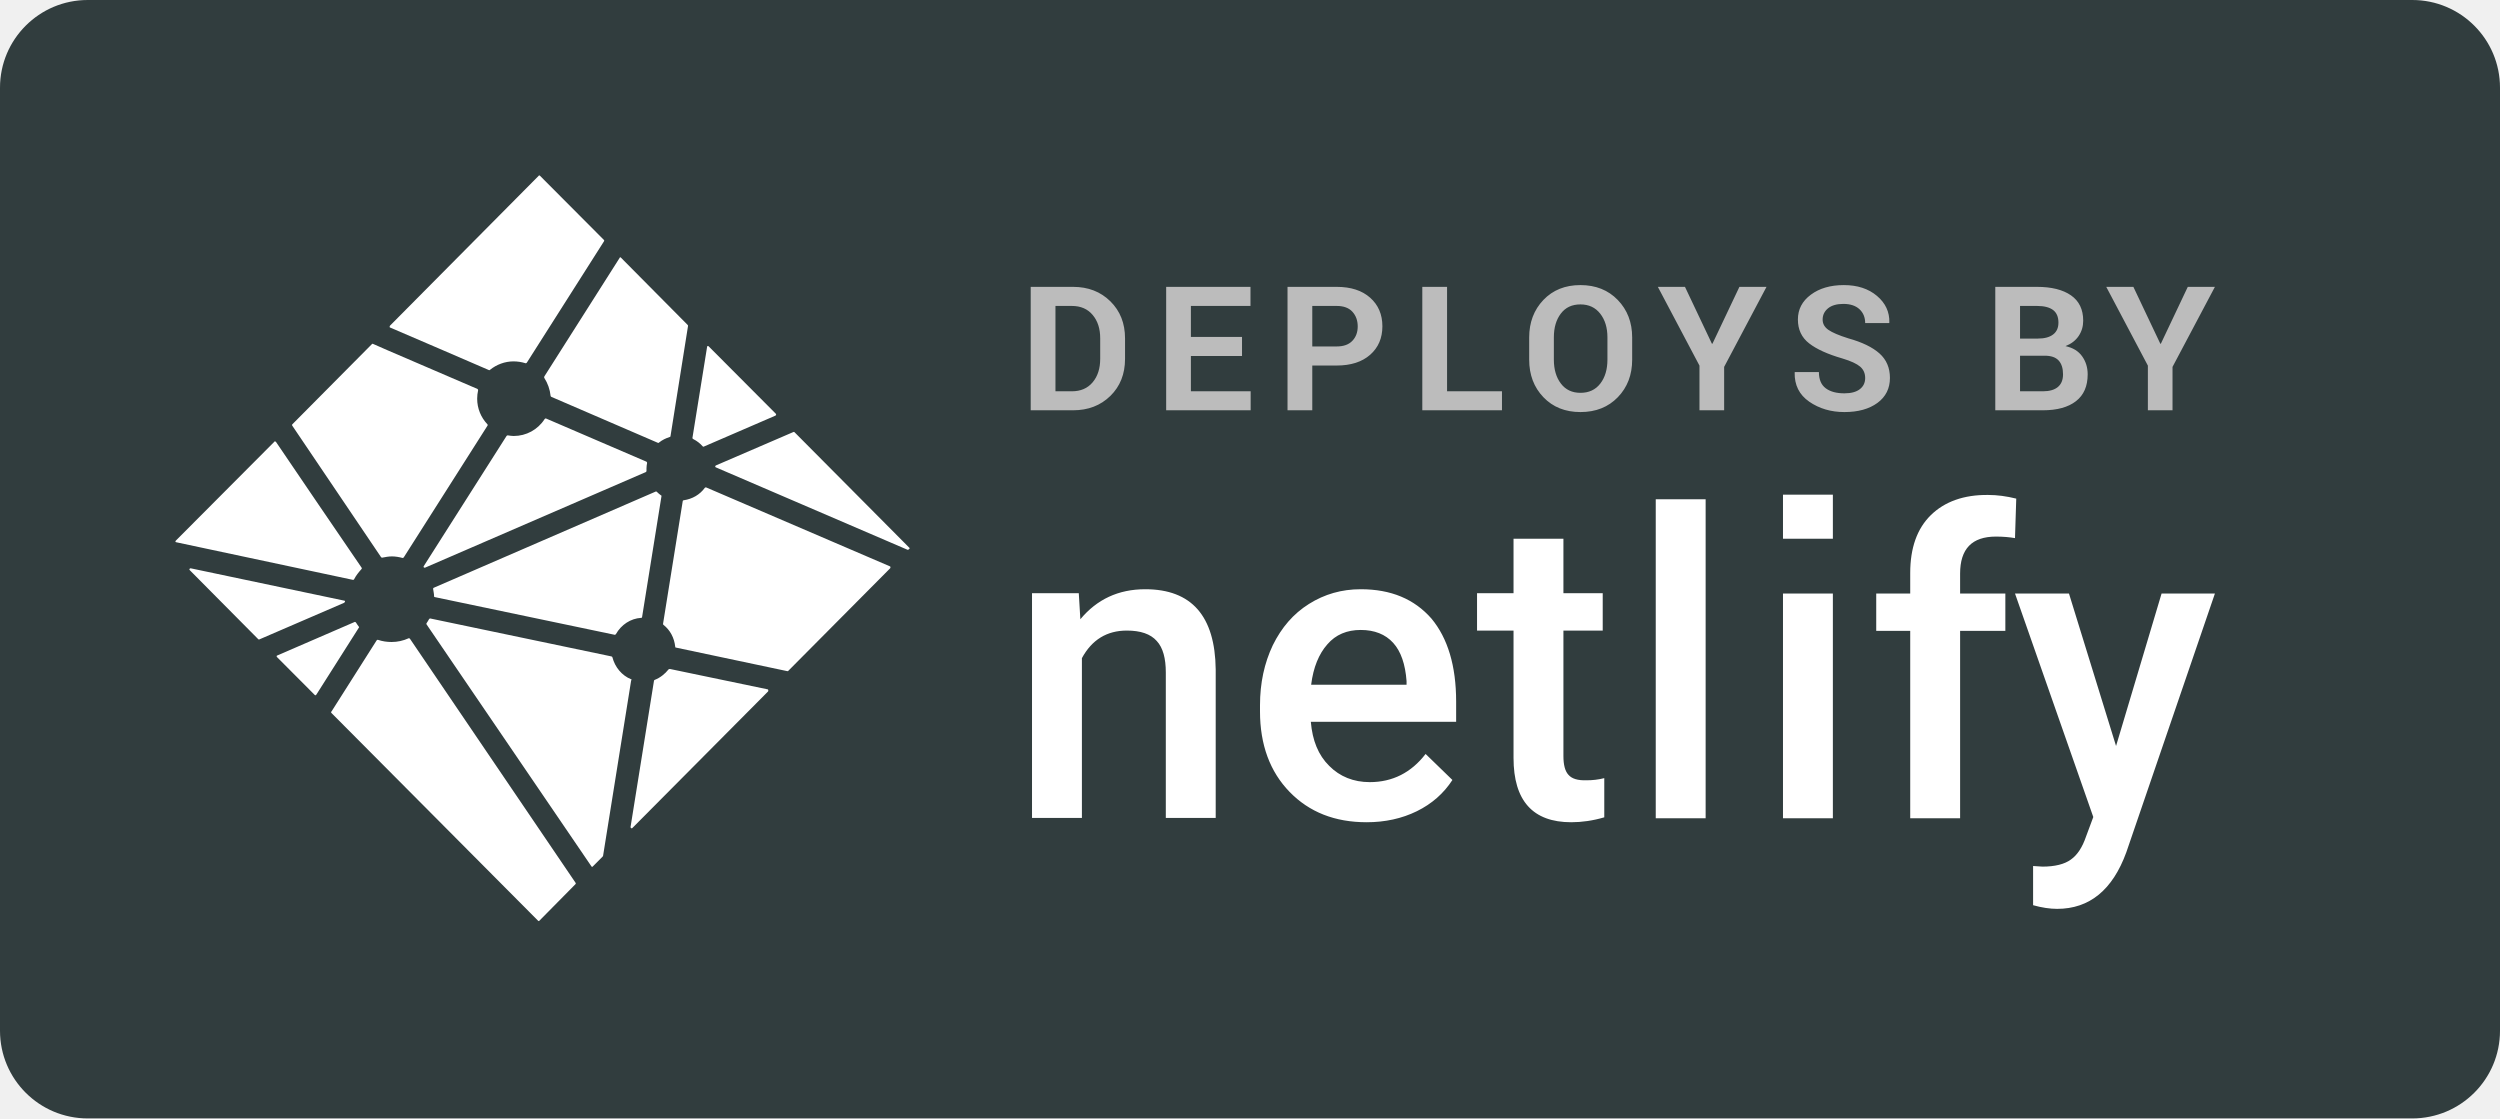
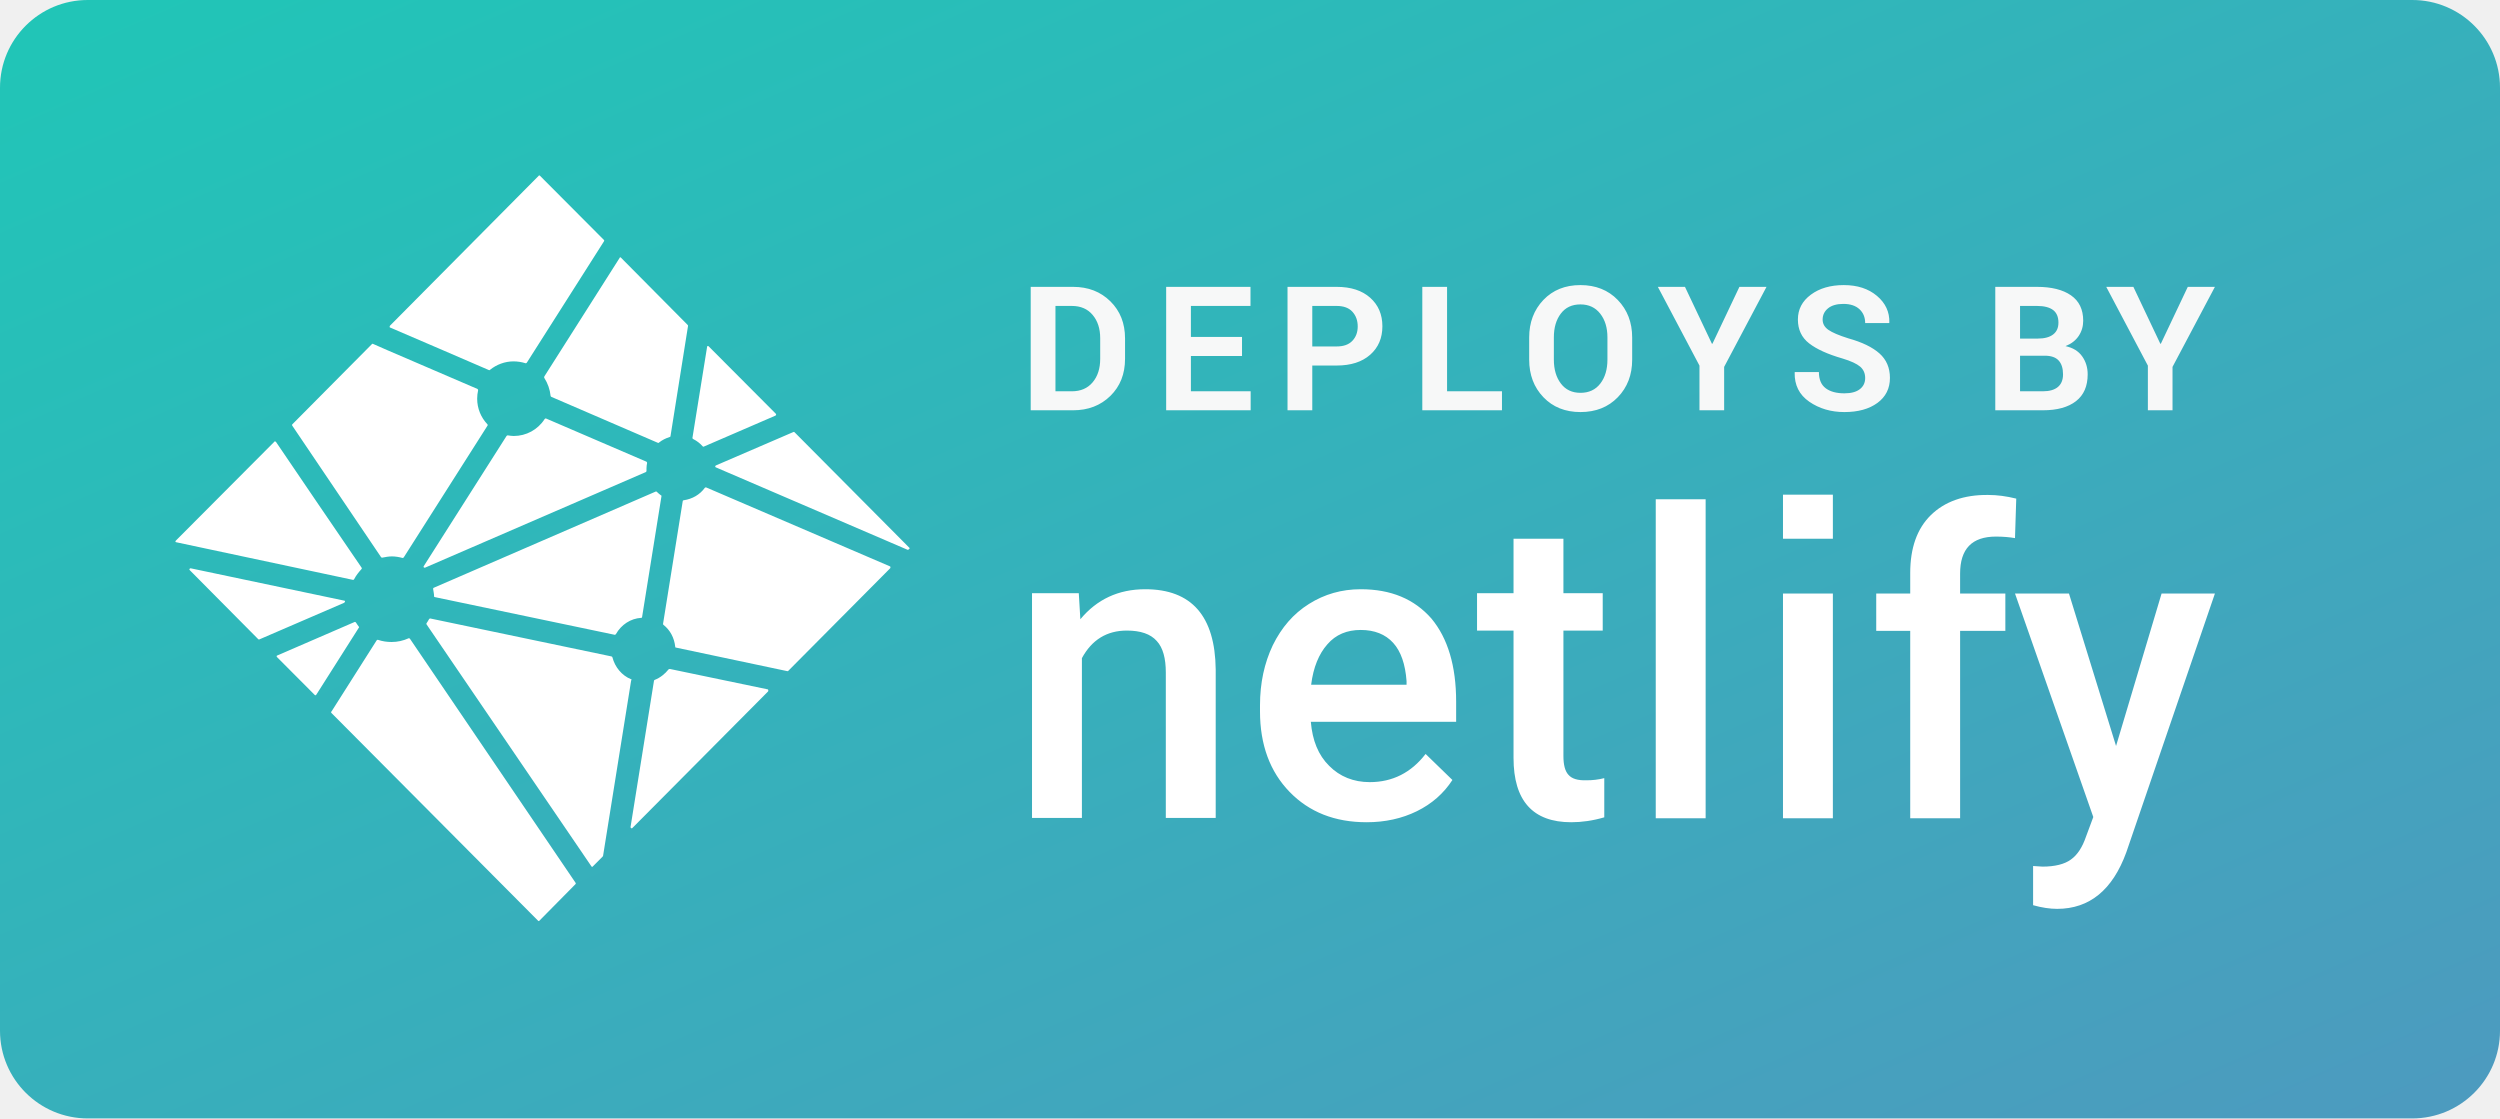
<svg xmlns="http://www.w3.org/2000/svg" width="114px" height="51px" viewBox="0 0 114 51" version="1.1">
-   <defs />
+   <defs>
+     <linearGradient x1="0.758%" y1="0%" x2="100%" y2="100%" id="linearGradient-1">
+       <stop stop-color="#20C6B7" offset="0%" />
+       <stop stop-color="#4D9ABF" offset="100%" />
+     </linearGradient>
+   </defs>
  <g id="Page-1" stroke="none" stroke-width="1" fill="none" fill-rule="evenodd">
-     <g id="netlify-callout-vertical-dark">
-       <rect id="Background" fill="#313D3E" x="0" y="0" width="114" height="51" rx="4" />
+     <g id="netlify-callout-vertical-color-bg">
+       <rect id="Background" fill="url(#linearGradient-1)" x="0" y="0" width="114" height="51" rx="4" />
      <g id="Group" transform="translate(8, 8)" fill="#FFFFFF">
        <path d="M23.616,12.024 C23.787,12.11 23.93,12.225 24.043,12.353 C24.058,12.368 24.058,12.368 24.072,12.368 L24.086,12.368 L27.362,10.952 C27.377,10.938 27.391,10.923 27.391,10.909 C27.391,10.895 27.391,10.881 27.377,10.866 L24.314,7.792 C24.3,7.778 24.286,7.778 24.286,7.778 L24.271,7.778 C24.257,7.778 24.243,7.792 24.243,7.821 L23.573,11.981 C23.588,11.996 23.602,12.024 23.616,12.024 Z M16.822,9.236 C16.979,9.479 17.078,9.765 17.107,10.051 C17.107,10.066 17.121,10.08 17.135,10.094 L22.007,12.196 L22.021,12.196 C22.035,12.196 22.049,12.196 22.049,12.182 C22.192,12.067 22.363,11.981 22.548,11.924 C22.562,11.924 22.576,11.91 22.576,11.881 L23.374,6.863 C23.374,6.849 23.374,6.834 23.36,6.82 L20.312,3.746 C20.297,3.732 20.297,3.732 20.283,3.732 C20.269,3.732 20.255,3.746 20.255,3.76 L16.822,9.165 C16.808,9.193 16.808,9.222 16.822,9.236 Z M33.459,16.971 L28.231,11.71 C28.217,11.696 28.203,11.696 28.203,11.696 L28.188,11.696 L24.642,13.225 C24.627,13.24 24.613,13.254 24.613,13.268 C24.613,13.283 24.627,13.311 24.642,13.311 L33.387,17.071 L33.402,17.071 C33.416,17.071 33.43,17.071 33.43,17.057 L33.459,17.029 C33.487,17.029 33.487,16.986 33.459,16.971 Z M32.59,17.829 L24.2,14.226 L24.186,14.226 C24.172,14.226 24.157,14.226 24.143,14.241 C23.915,14.555 23.573,14.755 23.175,14.812 C23.16,14.812 23.132,14.827 23.132,14.855 L22.235,20.446 C22.235,20.46 22.235,20.474 22.249,20.489 C22.562,20.732 22.747,21.089 22.79,21.489 C22.79,21.518 22.804,21.532 22.833,21.532 L27.904,22.605 L27.918,22.605 C27.932,22.605 27.946,22.605 27.946,22.59 L32.59,17.915 C32.604,17.901 32.604,17.886 32.604,17.872 C32.604,17.858 32.604,17.844 32.59,17.829 Z M21.48,13.054 L16.893,11.081 L16.879,11.081 C16.865,11.081 16.85,11.095 16.836,11.109 C16.523,11.595 15.996,11.881 15.426,11.881 C15.341,11.881 15.255,11.867 15.155,11.853 L15.141,11.853 C15.127,11.853 15.113,11.867 15.098,11.881 L11.324,17.815 C11.31,17.829 11.31,17.858 11.324,17.872 C11.338,17.886 11.352,17.886 11.367,17.886 L11.381,17.886 L21.451,13.526 C21.465,13.511 21.48,13.497 21.48,13.483 L21.48,13.426 L21.48,13.354 C21.48,13.268 21.494,13.183 21.508,13.111 C21.508,13.082 21.494,13.068 21.48,13.054 Z M27.006,23.434 L22.548,22.505 L22.534,22.505 C22.519,22.505 22.505,22.519 22.491,22.519 C22.32,22.733 22.106,22.905 21.85,23.005 C21.836,23.005 21.821,23.034 21.821,23.048 L20.753,29.711 C20.753,29.739 20.767,29.754 20.782,29.768 L20.81,29.768 C20.824,29.768 20.839,29.768 20.839,29.754 L27.02,23.534 C27.035,23.52 27.035,23.505 27.035,23.491 C27.035,23.448 27.02,23.434 27.006,23.434 Z M20.782,22.976 C20.354,22.805 20.041,22.419 19.927,21.976 C19.927,21.961 19.913,21.947 19.884,21.933 L11.623,20.203 C11.623,20.203 11.623,20.203 11.609,20.203 C11.594,20.203 11.58,20.217 11.566,20.231 C11.523,20.303 11.495,20.36 11.452,20.417 C11.438,20.431 11.438,20.46 11.452,20.474 L18.973,31.512 C18.987,31.526 18.987,31.526 19.001,31.526 C19.015,31.526 19.03,31.526 19.03,31.512 L19.485,31.055 C19.485,31.04 19.5,31.04 19.5,31.026 L20.782,23.019 C20.81,23.019 20.81,22.991 20.782,22.976 Z M11.794,19.188 C11.794,19.216 11.808,19.23 11.837,19.23 L20.027,20.946 L20.041,20.946 C20.055,20.946 20.069,20.932 20.084,20.918 C20.326,20.489 20.753,20.203 21.237,20.174 C21.266,20.174 21.28,20.16 21.28,20.131 L22.163,14.627 C22.163,14.612 22.163,14.584 22.135,14.584 C22.078,14.541 22.021,14.498 21.95,14.426 C21.935,14.412 21.921,14.412 21.921,14.412 L21.907,14.412 L11.78,18.802 C11.751,18.816 11.751,18.83 11.751,18.859 C11.765,18.973 11.794,19.073 11.794,19.188 Z M8.361,20.574 C8.318,20.517 8.276,20.46 8.233,20.389 C8.219,20.374 8.204,20.36 8.19,20.36 L8.176,20.36 L4.643,21.89 C4.629,21.89 4.615,21.904 4.615,21.918 C4.615,21.933 4.615,21.947 4.629,21.961 L6.353,23.691 C6.367,23.706 6.381,23.706 6.381,23.706 C6.395,23.706 6.41,23.691 6.424,23.677 L8.375,20.603 C8.375,20.603 8.375,20.589 8.361,20.574 Z M10.697,21.132 C10.683,21.118 10.669,21.103 10.654,21.103 L10.64,21.103 C10.384,21.218 10.127,21.275 9.857,21.275 C9.643,21.275 9.444,21.246 9.23,21.175 L9.216,21.175 C9.201,21.175 9.187,21.189 9.173,21.204 L7.122,24.435 L7.108,24.449 C7.093,24.463 7.093,24.492 7.108,24.506 L16.537,33.986 C16.551,34 16.566,34 16.566,34 C16.58,34 16.594,34 16.594,33.986 L18.246,32.313 C18.261,32.299 18.261,32.27 18.246,32.256 L10.697,21.132 Z M9.372,17.4 C9.387,17.415 9.401,17.429 9.415,17.429 L9.429,17.429 C9.572,17.4 9.729,17.372 9.871,17.372 C10.028,17.372 10.199,17.4 10.355,17.443 L10.369,17.443 C10.384,17.443 10.398,17.429 10.412,17.415 L14.23,11.41 C14.244,11.395 14.244,11.367 14.23,11.352 C13.93,11.038 13.759,10.623 13.759,10.18 C13.759,10.051 13.774,9.923 13.802,9.794 C13.802,9.765 13.788,9.751 13.774,9.737 C13.289,9.522 9.002,7.692 9.002,7.678 L8.988,7.678 C8.974,7.678 8.959,7.678 8.959,7.692 L5.327,11.352 C5.313,11.367 5.313,11.395 5.327,11.41 L9.372,17.4 Z M9.785,6.934 C9.785,6.934 14.116,8.793 14.301,8.879 L14.315,8.879 C14.329,8.879 14.329,8.879 14.343,8.865 C14.643,8.622 15.027,8.479 15.412,8.479 C15.597,8.479 15.782,8.507 15.967,8.564 L15.982,8.564 C15.996,8.564 16.01,8.55 16.024,8.536 L19.542,3.003 C19.557,2.988 19.557,2.96 19.542,2.945 L16.622,0.014 C16.608,0 16.608,0 16.594,0 C16.58,0 16.566,0 16.566,0.014 L9.785,6.849 C9.771,6.863 9.771,6.877 9.771,6.892 C9.757,6.92 9.771,6.92 9.785,6.934 Z M8.105,18.444 C8.119,18.444 8.133,18.43 8.147,18.415 C8.233,18.244 8.361,18.087 8.489,17.944 C8.504,17.929 8.504,17.901 8.489,17.886 C8.447,17.829 4.586,12.167 4.586,12.153 C4.572,12.139 4.572,12.139 4.544,12.124 C4.53,12.124 4.515,12.124 4.515,12.139 L0.014,16.657 C0,16.671 0,16.685 0,16.7 C0,16.714 0.014,16.728 0.043,16.728 L8.105,18.444 C8.09,18.444 8.09,18.444 8.105,18.444 Z M7.734,19.431 C7.734,19.402 7.72,19.388 7.692,19.388 L0.698,17.915 C0.698,17.915 0.698,17.915 0.684,17.915 C0.669,17.915 0.655,17.929 0.641,17.944 C0.627,17.958 0.641,17.987 0.655,18.001 L3.775,21.146 C3.789,21.161 3.803,21.161 3.803,21.161 L3.817,21.161 L7.692,19.488 C7.72,19.459 7.734,19.445 7.734,19.431 Z" id="Combined-Shape-Copy" />
        <path d="M67.502,14.765 L69.777,14.765 L69.777,29.312 L67.502,29.312 L67.502,14.765 Z M44.222,18.869 C42.999,18.869 42.018,19.33 41.264,20.238 L41.193,19.051 L39.06,19.051 L39.06,29.298 L41.335,29.298 L41.335,22.011 C41.79,21.173 42.473,20.754 43.383,20.754 C44.009,20.754 44.464,20.908 44.748,21.229 C45.033,21.536 45.161,22.025 45.161,22.667 L45.161,29.298 L47.436,29.298 L47.436,22.527 C47.408,20.098 46.341,18.869 44.222,18.869 Z M54.049,18.869 C53.181,18.869 52.399,19.093 51.688,19.54 C50.977,19.986 50.437,20.615 50.039,21.424 C49.655,22.234 49.456,23.141 49.456,24.161 L49.456,24.44 C49.456,25.961 49.911,27.19 50.806,28.111 C51.702,29.033 52.869,29.494 54.319,29.494 C55.158,29.494 55.926,29.326 56.609,28.991 C57.291,28.656 57.832,28.181 58.23,27.567 L57.007,26.38 C56.353,27.232 55.499,27.665 54.461,27.665 C53.722,27.665 53.096,27.413 52.613,26.925 C52.115,26.436 51.845,25.766 51.774,24.914 L58.4,24.914 L58.4,23.993 C58.4,22.36 58.017,21.103 57.277,20.21 C56.495,19.316 55.428,18.869 54.049,18.869 Z M56.125,23.225 L51.788,23.225 C51.887,22.429 52.143,21.815 52.527,21.382 C52.911,20.936 53.423,20.726 54.049,20.726 C54.675,20.726 55.172,20.922 55.528,21.313 C55.883,21.703 56.082,22.29 56.139,23.058 L56.139,23.225 L56.125,23.225 Z M63.52,27.33 C63.364,27.162 63.292,26.869 63.292,26.478 L63.292,20.754 L65.084,20.754 L65.084,19.051 L63.292,19.051 L63.292,16.566 L61.017,16.566 L61.017,19.051 L59.353,19.051 L59.353,20.754 L61.017,20.754 L61.017,26.562 C61.017,28.516 61.899,29.494 63.648,29.494 C64.132,29.494 64.629,29.424 65.155,29.27 L65.155,27.483 C64.885,27.553 64.615,27.581 64.359,27.581 C63.947,27.595 63.676,27.511 63.52,27.33 Z M73.304,19.065 L75.579,19.065 L75.579,29.312 L73.304,29.312 L73.304,19.065 Z M88.492,26.017 L86.345,19.065 L83.884,19.065 L87.454,29.256 L87.127,30.136 C86.956,30.638 86.729,30.987 86.43,31.197 C86.146,31.406 85.705,31.518 85.136,31.518 L84.709,31.49 L84.709,33.277 C85.107,33.389 85.477,33.444 85.804,33.444 C87.283,33.444 88.336,32.579 88.961,30.862 L93,19.065 L90.568,19.065 L88.492,26.017 Z M80.045,15.491 C79.419,16.105 79.106,16.985 79.106,18.13 L79.106,19.065 L77.556,19.065 L77.556,20.768 L79.106,20.768 L79.106,29.312 L81.381,29.312 L81.381,20.768 L83.444,20.768 L83.444,19.065 L81.381,19.065 L81.381,18.157 C81.381,17.027 81.922,16.468 83.017,16.468 C83.344,16.468 83.643,16.496 83.884,16.538 L83.941,14.737 C83.486,14.625 83.074,14.57 82.661,14.57 C81.552,14.556 80.67,14.877 80.045,15.491 Z M75.579,14.556 L75.579,16.566 L73.304,16.566 L73.304,14.556 L75.579,14.556 Z" id="Combined-Shape" />
      </g>
-       <path d="M47,18.709 L47,13.081 L48.933,13.081 C49.621,13.081 50.187,13.301 50.633,13.74 C51.079,14.18 51.302,14.743 51.302,15.431 L51.302,16.363 C51.302,17.053 51.079,17.617 50.633,18.054 C50.187,18.49 49.621,18.709 48.933,18.709 L47,18.709 Z M48.129,13.951 L48.129,17.843 L48.875,17.843 C49.279,17.843 49.596,17.706 49.825,17.433 C50.055,17.16 50.169,16.803 50.169,16.363 L50.169,15.423 C50.169,14.988 50.055,14.634 49.825,14.361 C49.596,14.087 49.279,13.951 48.875,13.951 L48.129,13.951 Z M56.636,16.235 L54.305,16.235 L54.305,17.843 L57.03,17.843 L57.03,18.709 L53.177,18.709 L53.177,13.081 L57.022,13.081 L57.022,13.951 L54.305,13.951 L54.305,15.365 L56.636,15.365 L56.636,16.235 Z M59.84,16.668 L59.84,18.709 L58.711,18.709 L58.711,13.081 L60.953,13.081 C61.6,13.081 62.109,13.246 62.48,13.576 C62.851,13.906 63.037,14.34 63.037,14.878 C63.037,15.417 62.851,15.85 62.48,16.177 C62.109,16.504 61.6,16.668 60.953,16.668 L59.84,16.668 Z M59.84,15.798 L60.953,15.798 C61.268,15.798 61.506,15.713 61.668,15.541 C61.831,15.37 61.912,15.152 61.912,14.886 C61.912,14.616 61.831,14.392 61.67,14.216 C61.509,14.039 61.27,13.951 60.953,13.951 L59.84,13.951 L59.84,15.798 Z M65.986,17.843 L68.49,17.843 L68.49,18.709 L64.857,18.709 L64.857,13.081 L65.986,13.081 L65.986,17.843 Z M74.427,16.401 C74.427,17.092 74.209,17.663 73.772,18.114 C73.335,18.565 72.768,18.79 72.069,18.79 C71.376,18.79 70.813,18.565 70.38,18.114 C69.947,17.663 69.731,17.092 69.731,16.401 L69.731,15.389 C69.731,14.701 69.947,14.131 70.378,13.678 C70.81,13.226 71.372,13 72.066,13 C72.764,13 73.332,13.226 73.77,13.678 C74.208,14.131 74.427,14.701 74.427,15.389 L74.427,16.401 Z M73.299,15.381 C73.299,14.943 73.189,14.583 72.97,14.303 C72.751,14.022 72.449,13.881 72.066,13.881 C71.682,13.881 71.384,14.021 71.173,14.301 C70.961,14.58 70.856,14.94 70.856,15.381 L70.856,16.401 C70.856,16.847 70.963,17.21 71.177,17.491 C71.39,17.772 71.688,17.913 72.069,17.913 C72.456,17.913 72.757,17.772 72.974,17.491 C73.19,17.21 73.299,16.847 73.299,16.401 L73.299,15.381 Z M78.064,15.675 L78.087,15.675 L79.317,13.081 L80.553,13.081 L78.621,16.73 L78.621,18.709 L77.496,18.709 L77.496,16.672 L75.598,13.081 L76.835,13.081 L78.064,15.675 Z M85.052,17.24 C85.052,17.024 84.976,16.85 84.822,16.718 C84.669,16.587 84.401,16.463 84.017,16.347 C83.347,16.154 82.84,15.925 82.498,15.659 C82.155,15.394 81.984,15.03 81.984,14.569 C81.984,14.108 82.18,13.731 82.573,13.439 C82.966,13.146 83.468,13 84.078,13 C84.697,13 85.201,13.164 85.59,13.493 C85.979,13.821 86.167,14.227 86.154,14.708 L86.146,14.732 L85.052,14.732 C85.052,14.471 84.965,14.261 84.792,14.1 C84.618,13.939 84.373,13.858 84.059,13.858 C83.758,13.858 83.524,13.925 83.359,14.059 C83.195,14.193 83.112,14.364 83.112,14.573 C83.112,14.764 83.2,14.92 83.377,15.043 C83.553,15.165 83.858,15.295 84.291,15.431 C84.912,15.604 85.382,15.832 85.702,16.115 C86.021,16.399 86.181,16.771 86.181,17.232 C86.181,17.714 85.991,18.094 85.611,18.373 C85.231,18.651 84.729,18.79 84.105,18.79 C83.492,18.79 82.958,18.632 82.501,18.317 C82.045,18.001 81.824,17.558 81.837,16.989 L81.844,16.966 L82.942,16.966 C82.942,17.301 83.044,17.546 83.249,17.702 C83.454,17.858 83.74,17.936 84.105,17.936 C84.412,17.936 84.647,17.873 84.809,17.746 C84.971,17.62 85.052,17.451 85.052,17.24 Z M90.985,18.709 L90.985,13.081 L92.887,13.081 C93.549,13.081 94.066,13.21 94.437,13.468 C94.808,13.725 94.994,14.111 94.994,14.623 C94.994,14.884 94.925,15.116 94.787,15.321 C94.649,15.526 94.449,15.68 94.186,15.783 C94.523,15.855 94.777,16.01 94.945,16.247 C95.114,16.484 95.198,16.758 95.198,17.07 C95.198,17.609 95.021,18.016 94.665,18.293 C94.309,18.57 93.806,18.709 93.154,18.709 L90.985,18.709 Z M92.114,16.22 L92.114,17.843 L93.154,17.843 C93.453,17.843 93.681,17.778 93.838,17.648 C93.995,17.518 94.074,17.325 94.074,17.07 C94.074,16.794 94.007,16.584 93.873,16.438 C93.739,16.292 93.527,16.22 93.239,16.22 L92.114,16.22 Z M92.114,15.439 L92.926,15.439 C93.227,15.439 93.459,15.377 93.621,15.253 C93.784,15.13 93.865,14.949 93.865,14.712 C93.865,14.452 93.783,14.26 93.62,14.136 C93.456,14.013 93.212,13.951 92.887,13.951 L92.114,13.951 L92.114,15.439 Z M98.511,15.675 L98.534,15.675 L99.763,13.081 L101,13.081 L99.067,16.73 L99.067,18.709 L97.943,18.709 L97.943,16.672 L96.045,13.081 L97.282,13.081 L98.511,15.675 Z" id="DEPLOYS-BY" fill="#BCBCBC" />
+       <path d="M47,18.709 L47,13.081 L48.933,13.081 C49.621,13.081 50.187,13.301 50.633,13.74 C51.079,14.18 51.302,14.743 51.302,15.431 L51.302,16.363 C51.302,17.053 51.079,17.617 50.633,18.054 C50.187,18.49 49.621,18.709 48.933,18.709 L47,18.709 Z M48.129,13.951 L48.129,17.843 L48.875,17.843 C49.279,17.843 49.596,17.706 49.825,17.433 C50.055,17.16 50.169,16.803 50.169,16.363 L50.169,15.423 C50.169,14.988 50.055,14.634 49.825,14.361 C49.596,14.087 49.279,13.951 48.875,13.951 L48.129,13.951 Z M56.636,16.235 L54.305,16.235 L54.305,17.843 L57.03,17.843 L57.03,18.709 L53.177,18.709 L53.177,13.081 L57.022,13.081 L57.022,13.951 L54.305,13.951 L54.305,15.365 L56.636,15.365 L56.636,16.235 Z M59.84,16.668 L59.84,18.709 L58.711,18.709 L58.711,13.081 L60.953,13.081 C61.6,13.081 62.109,13.246 62.48,13.576 C62.851,13.906 63.037,14.34 63.037,14.878 C63.037,15.417 62.851,15.85 62.48,16.177 C62.109,16.504 61.6,16.668 60.953,16.668 L59.84,16.668 Z M59.84,15.798 L60.953,15.798 C61.268,15.798 61.506,15.713 61.668,15.541 C61.831,15.37 61.912,15.152 61.912,14.886 C61.912,14.616 61.831,14.392 61.67,14.216 C61.509,14.039 61.27,13.951 60.953,13.951 L59.84,13.951 L59.84,15.798 Z M65.986,17.843 L68.49,17.843 L68.49,18.709 L64.857,18.709 L64.857,13.081 L65.986,13.081 L65.986,17.843 Z M74.427,16.401 C74.427,17.092 74.209,17.663 73.772,18.114 C73.335,18.565 72.768,18.79 72.069,18.79 C71.376,18.79 70.813,18.565 70.38,18.114 C69.947,17.663 69.731,17.092 69.731,16.401 L69.731,15.389 C69.731,14.701 69.947,14.131 70.378,13.678 C70.81,13.226 71.372,13 72.066,13 C72.764,13 73.332,13.226 73.77,13.678 C74.208,14.131 74.427,14.701 74.427,15.389 L74.427,16.401 Z M73.299,15.381 C73.299,14.943 73.189,14.583 72.97,14.303 C72.751,14.022 72.449,13.881 72.066,13.881 C71.682,13.881 71.384,14.021 71.173,14.301 C70.961,14.58 70.856,14.94 70.856,15.381 L70.856,16.401 C70.856,16.847 70.963,17.21 71.177,17.491 C71.39,17.772 71.688,17.913 72.069,17.913 C72.456,17.913 72.757,17.772 72.974,17.491 C73.19,17.21 73.299,16.847 73.299,16.401 L73.299,15.381 Z M78.064,15.675 L78.087,15.675 L79.317,13.081 L80.553,13.081 L78.621,16.73 L78.621,18.709 L77.496,18.709 L77.496,16.672 L75.598,13.081 L76.835,13.081 L78.064,15.675 Z M85.052,17.24 C85.052,17.024 84.976,16.85 84.822,16.718 C84.669,16.587 84.401,16.463 84.017,16.347 C83.347,16.154 82.84,15.925 82.498,15.659 C82.155,15.394 81.984,15.03 81.984,14.569 C81.984,14.108 82.18,13.731 82.573,13.439 C82.966,13.146 83.468,13 84.078,13 C84.697,13 85.201,13.164 85.59,13.493 C85.979,13.821 86.167,14.227 86.154,14.708 L86.146,14.732 L85.052,14.732 C85.052,14.471 84.965,14.261 84.792,14.1 C84.618,13.939 84.373,13.858 84.059,13.858 C83.758,13.858 83.524,13.925 83.359,14.059 C83.195,14.193 83.112,14.364 83.112,14.573 C83.112,14.764 83.2,14.92 83.377,15.043 C83.553,15.165 83.858,15.295 84.291,15.431 C84.912,15.604 85.382,15.832 85.702,16.115 C86.021,16.399 86.181,16.771 86.181,17.232 C86.181,17.714 85.991,18.094 85.611,18.373 C85.231,18.651 84.729,18.79 84.105,18.79 C83.492,18.79 82.958,18.632 82.501,18.317 C82.045,18.001 81.824,17.558 81.837,16.989 L81.844,16.966 L82.942,16.966 C82.942,17.301 83.044,17.546 83.249,17.702 C83.454,17.858 83.74,17.936 84.105,17.936 C84.412,17.936 84.647,17.873 84.809,17.746 C84.971,17.62 85.052,17.451 85.052,17.24 Z M90.985,18.709 L90.985,13.081 L92.887,13.081 C93.549,13.081 94.066,13.21 94.437,13.468 C94.808,13.725 94.994,14.111 94.994,14.623 C94.994,14.884 94.925,15.116 94.787,15.321 C94.649,15.526 94.449,15.68 94.186,15.783 C94.523,15.855 94.777,16.01 94.945,16.247 C95.114,16.484 95.198,16.758 95.198,17.07 C95.198,17.609 95.021,18.016 94.665,18.293 C94.309,18.57 93.806,18.709 93.154,18.709 L90.985,18.709 Z M92.114,16.22 L92.114,17.843 L93.154,17.843 C93.453,17.843 93.681,17.778 93.838,17.648 C93.995,17.518 94.074,17.325 94.074,17.07 C94.074,16.794 94.007,16.584 93.873,16.438 C93.739,16.292 93.527,16.22 93.239,16.22 L92.114,16.22 Z M92.114,15.439 L92.926,15.439 C93.227,15.439 93.459,15.377 93.621,15.253 C93.784,15.13 93.865,14.949 93.865,14.712 C93.865,14.452 93.783,14.26 93.62,14.136 C93.456,14.013 93.212,13.951 92.887,13.951 L92.114,13.951 L92.114,15.439 Z M98.511,15.675 L98.534,15.675 L99.763,13.081 L101,13.081 L99.067,16.73 L99.067,18.709 L97.943,18.709 L97.943,16.672 L96.045,13.081 L97.282,13.081 L98.511,15.675 Z" id="DEPLOYS-BY" fill="#F7F8F8" />
    </g>
  </g>
</svg>
